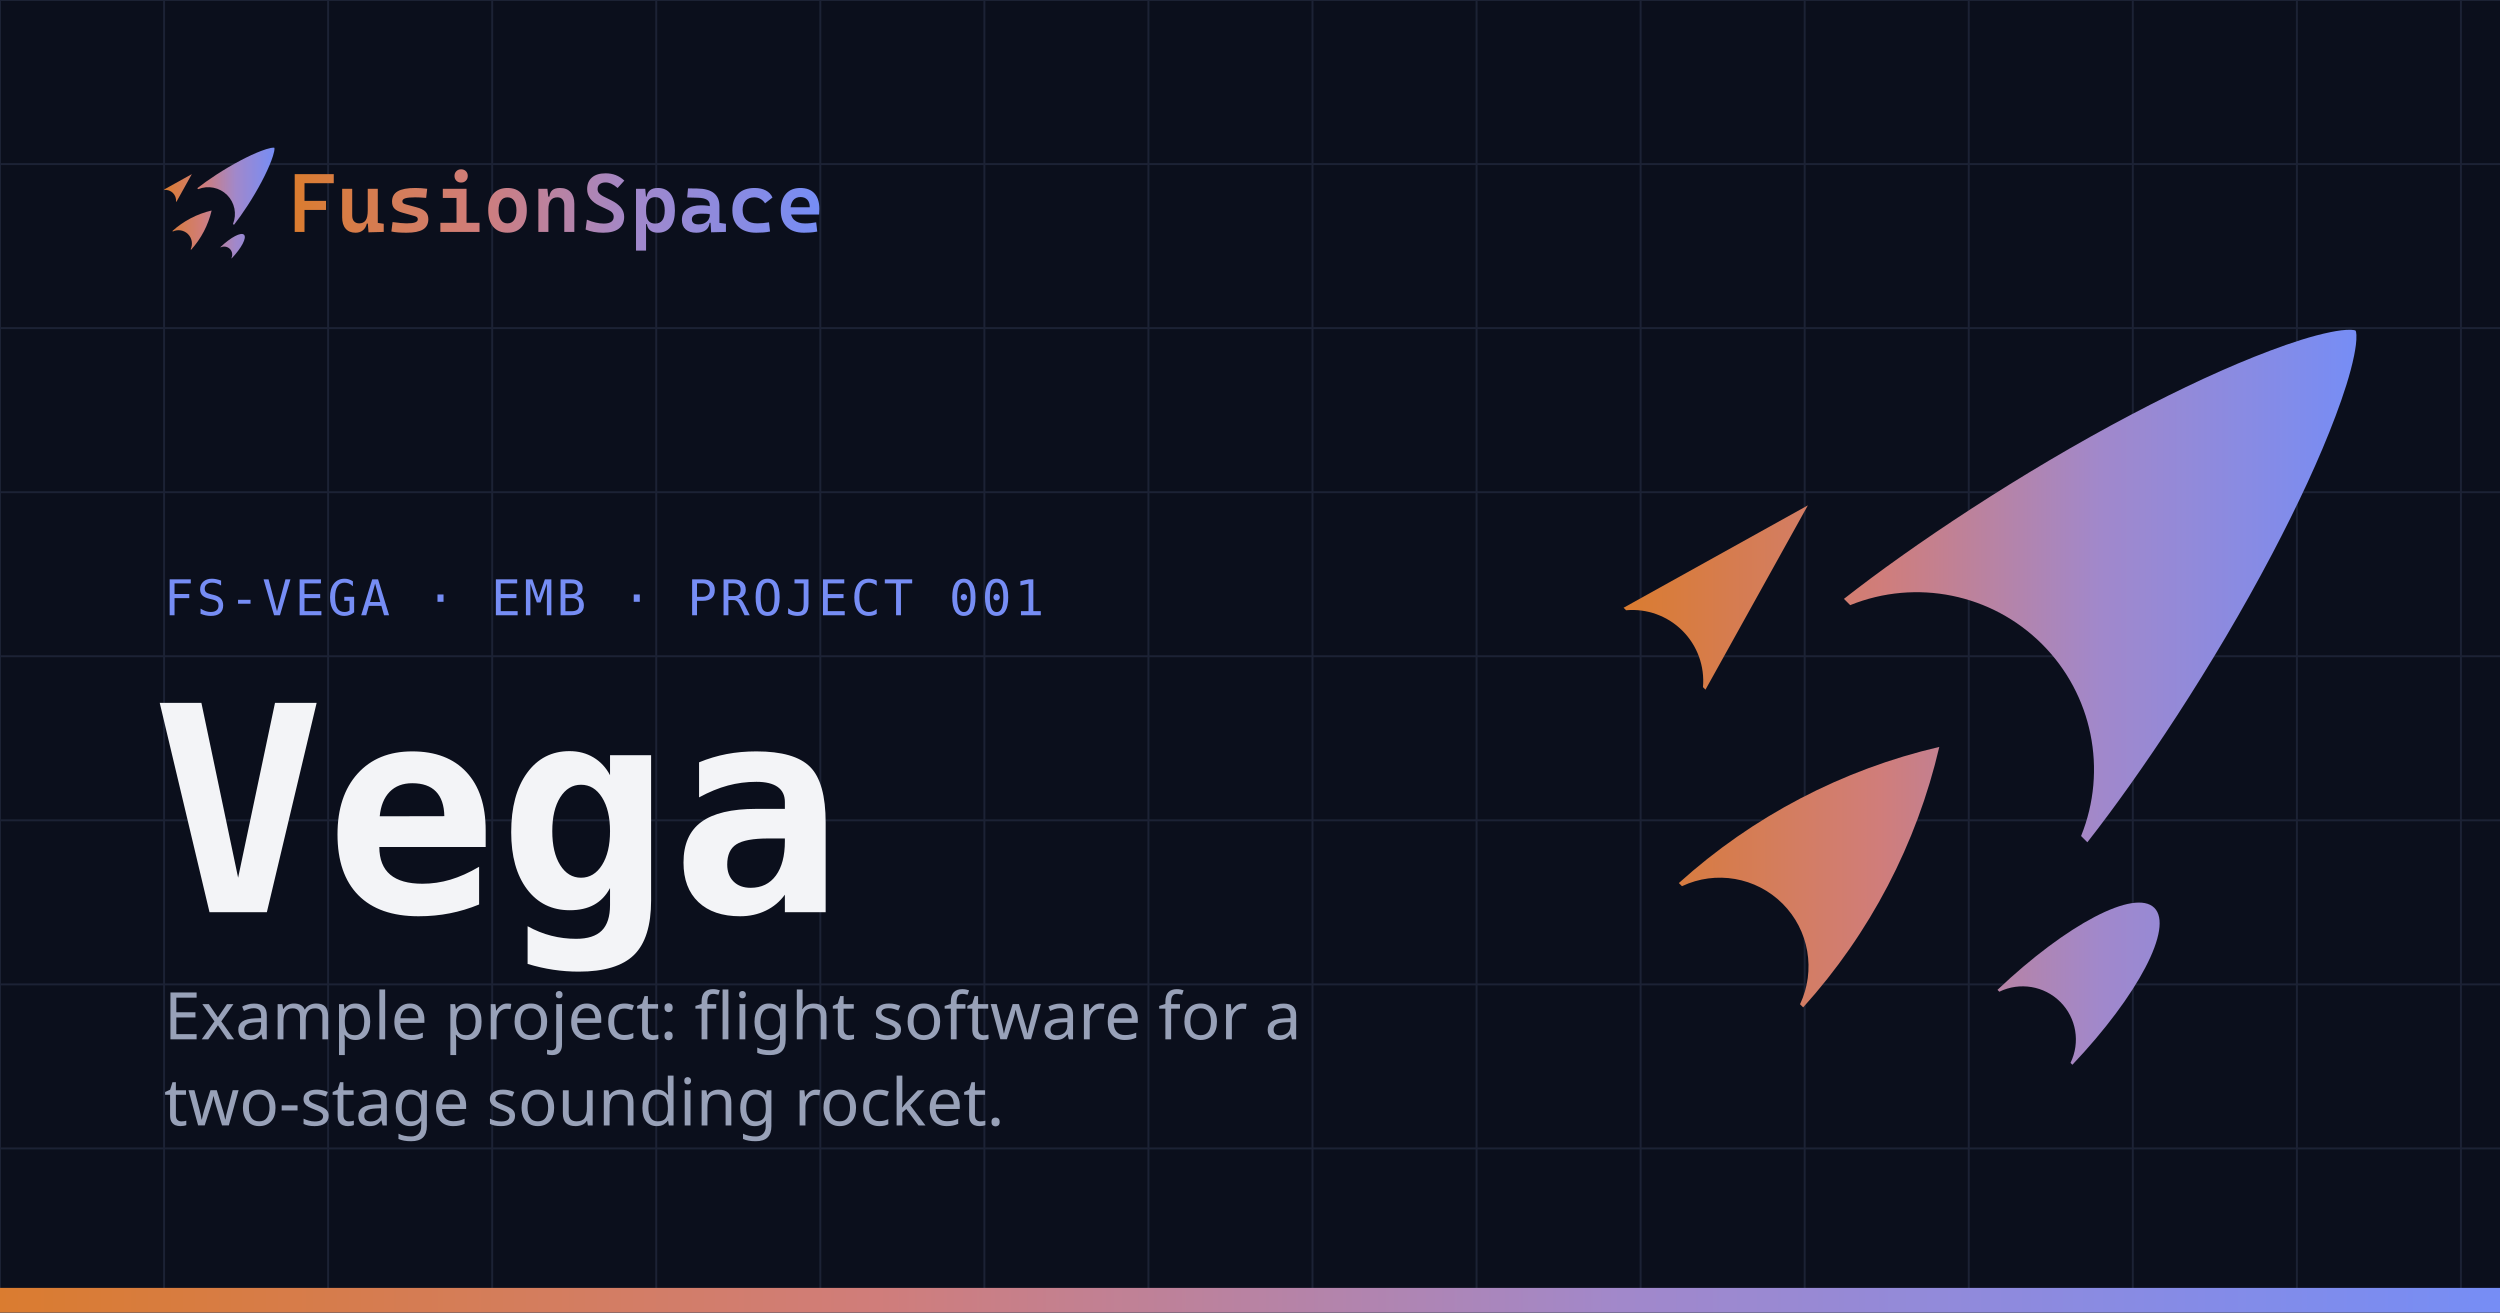
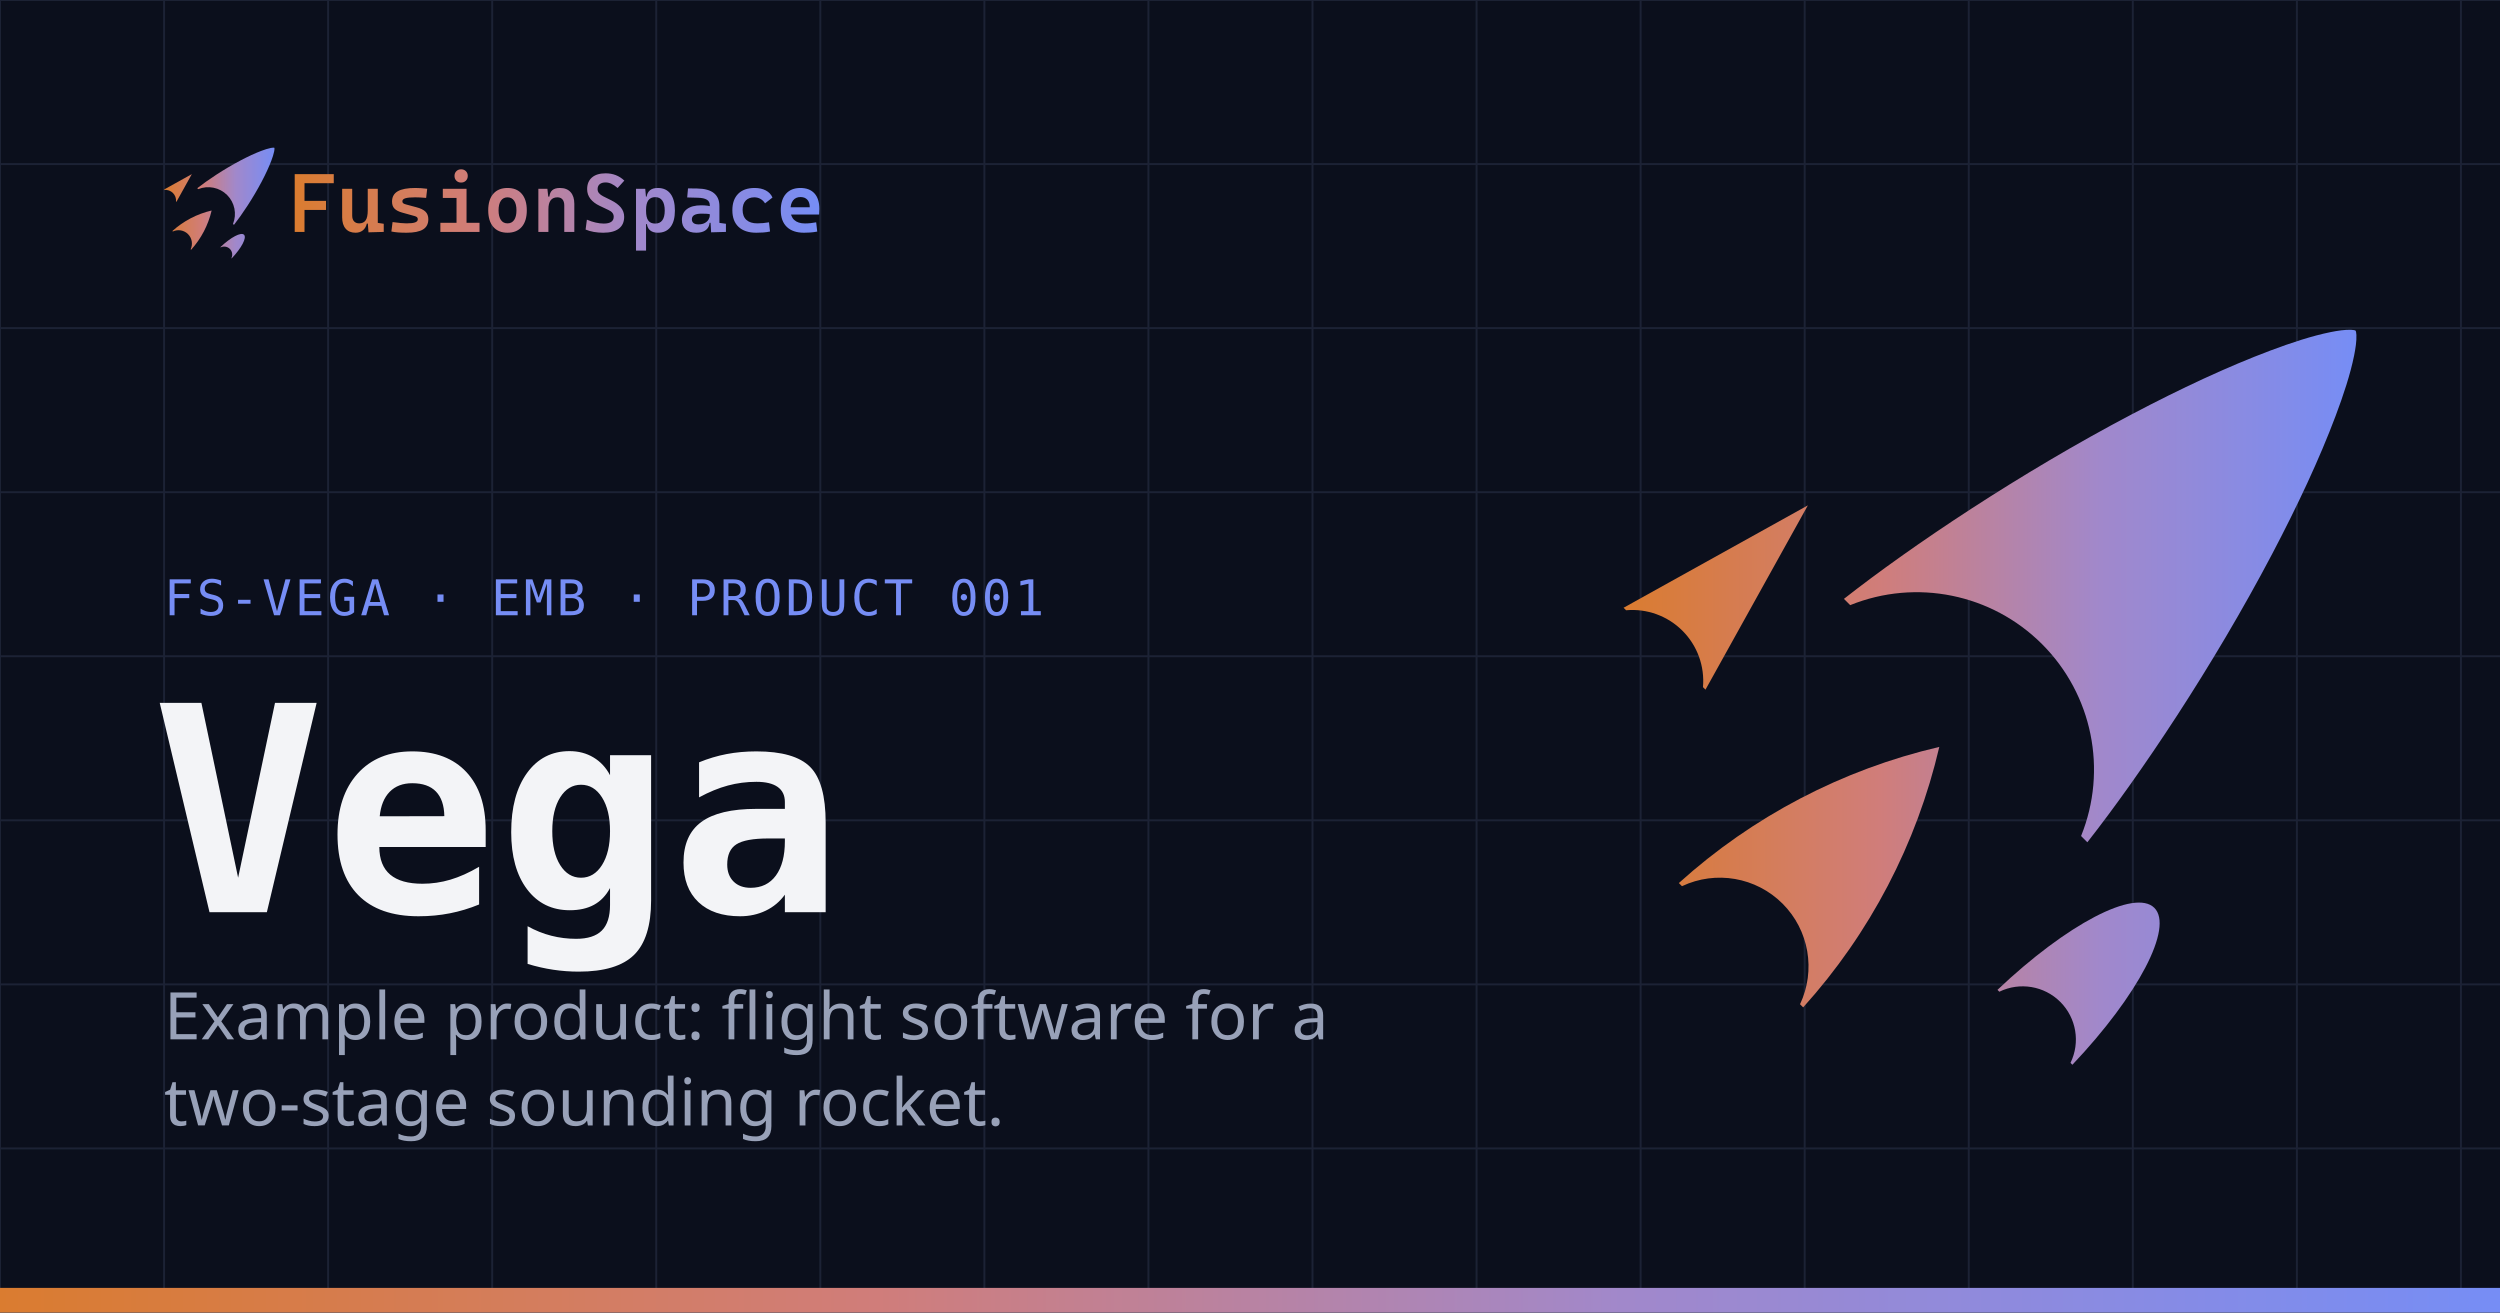
<svg xmlns="http://www.w3.org/2000/svg" width="1200" height="630" viewBox="0 0 1200 630" version="1.1">
  <defs id="defs">
    <linearGradient id="pb-strip" gradientUnits="userSpaceOnUse" x1="0" y1="0" x2="1200" y2="0">
      <stop offset="0.0" stop-color="#DA7C30" />
      <stop offset="0.35" stop-color="#D07D7A" />
      <stop offset="0.65" stop-color="#A188CB" />
      <stop offset="1.0" stop-color="#768DF5" />
    </linearGradient>
    <linearGradient id="pl-mg" gradientUnits="userSpaceOnUse" x1="0" y1="0" x2="114.668" y2="0">
      <stop offset="0.0" stop-color="#DA7C30" />
      <stop offset="0.35" stop-color="#D07D7A" />
      <stop offset="0.65" stop-color="#A188CB" />
      <stop offset="1.0" stop-color="#768DF5" />
    </linearGradient>
    <linearGradient id="pl-wg" gradientUnits="userSpaceOnUse" x1="135.668" y1="0" x2="680.485" y2="0">
      <stop offset="0.0" stop-color="#DA7C30" />
      <stop offset="0.35" stop-color="#D07D7A" />
      <stop offset="0.65" stop-color="#A188CB" />
      <stop offset="1.0" stop-color="#768DF5" />
    </linearGradient>
    <linearGradient id="pm-mg" gradientUnits="userSpaceOnUse" x1="0" y1="0" x2="199.422" y2="0">
      <stop offset="0.0" stop-color="#DA7C30" />
      <stop offset="0.35" stop-color="#D07D7A" />
      <stop offset="0.65" stop-color="#A188CB" />
      <stop offset="1.0" stop-color="#768DF5" />
    </linearGradient>
  </defs>
  <g id="layer-background">
    <rect width="1200" height="630" fill="#0B0F1C" />
    <path d="M0,0V630M78.75,0V630M157.5,0V630M236.25,0V630M315,0V630M393.75,0V630M472.5,0V630M551.25,0V630M630,0V630M708.75,0V630M787.5,0V630M866.25,0V630M945,0V630M1023.75,0V630M1102.5,0V630M1181.25,0V630M0,0H1200M0,78.75H1200M0,157.5H1200M0,236.25H1200M0,315H1200M0,393.75H1200M0,472.5H1200M0,551.25H1200M0,630H1200" stroke="#2A3248" stroke-width="0.938" opacity="0.55" fill="none" />
    <rect x="0" y="618.188" width="1200" height="11.812" fill="url(#pb-strip)" />
  </g>
  <g id="layer-brand">
    <g transform="translate(78.75 70.875) scale(0.462228)">
      <path fill="url(#pl-mg)" d="M49.4,65.267 A91.912,91.912 0 0 1 28.1,106.02 L27.609,105.529 A13.874,13.874 0 0 0 9.138,87.059 L8.648,86.568 A91.912,91.912 0 0 1 49.4,65.267 Z" />
      <path fill="url(#pl-mg)" d="M28.836,27.474 L12.816,56.31 L12.424,55.917 A11.099,11.099 0 0 0 0.392,43.886 L0,43.494 L28.836,27.474 Z" />
      <path fill="url(#pl-mg)" d="M83.048,90.452 A8.324,29.134 45 0 1 70.221,115 L69.927,114.706 A8.324,8.324 0 0 0 58.795,103.573 L58.5,103.279 A8.324,29.134 45 0 1 83.048,90.452 Z" />
      <path fill="url(#pl-mg)" d="M114.529,0.139 C114.596,0.206 114.647,0.551 114.66,0.82 C114.708,1.741 114.51,3.012 114.303,4.033 C113.71,6.967 112.634,10.223 111.404,13.495 C108.886,20.189 105.487,27.458 101.452,35.131 C92.22,52.684 80.843,69.636 72.564,80.19 L71.583,79.209 A27.747,27.747 0 0 0 35.459,43.085 L34.478,42.104 C45.032,33.824 61.983,22.447 79.536,13.216 C87.209,9.18 94.479,5.782 101.173,3.264 C104.444,2.034 107.7,0.957 110.634,0.364 C111.656,0.158 112.927,-0.04 113.848,0.007 C114.116,0.021 114.461,0.071 114.529,0.139 Z" />
      <path fill="url(#pl-wg)" d="M135.668 87.5V27.5H145.851V87.5ZM135.668 64.683V55.261H168.203V64.683ZM135.668 36.88V27.5H176.232V36.88ZM198.879 88.345Q192.203 88.345 188.57 84.141Q184.936 79.937 184.936 72.289V42.711H195.372V70.599Q195.372 74.444 197.316 76.535Q199.26 78.627 202.682 78.627Q207.077 78.627 209.295 75.521Q211.513 72.415 211.513 65.106L213.795 78.88H210.541Q209.485 83.444 206.422 85.894Q203.358 88.345 198.879 88.345ZM212.274 87.923 211.513 77.19V69.331H221.95V78.12L228.119 79.049V87.5ZM211.513 74.824V42.711H221.95V72.289ZM251.781 88.345Q246.668 88.345 242.865 88.028Q239.063 87.711 236.063 87.077L237.288 77.275Q242.232 77.951 245.781 78.289Q249.33 78.627 251.781 78.627Q257.95 78.627 260.717 77.613Q263.485 76.599 263.485 74.401Q263.485 73.007 262.682 72.246Q261.879 71.486 260.147 71.021L247.26 67.43Q241.936 65.951 239.337 63.352Q236.739 60.754 236.739 56.021Q236.739 48.754 242.633 45.31Q248.527 41.866 260.992 41.866Q264.034 41.866 267.013 42.077Q269.992 42.289 273.246 42.711L272.147 52.176Q268.471 51.838 265.703 51.711Q262.936 51.585 260.739 51.585Q253.767 51.585 250.619 52.556Q247.471 53.528 247.471 55.683Q247.471 57.12 248.401 57.796Q249.33 58.472 251.274 58.979L262.091 61.894Q268.386 63.5 271.408 66.415Q274.429 69.331 274.429 74.359Q274.429 81.542 268.915 84.944Q263.401 88.345 251.781 88.345ZM303.71 87.5V45.246H314.105V87.5ZM286.936 87.5V78.035H304.556V87.5ZM313.26 87.5V78.035H327.584V87.5ZM289.471 52.176V42.711H314.105V52.176ZM308.485 36.246Q305.485 36.246 303.541 34.303Q301.598 32.359 301.598 29.359Q301.598 26.359 303.541 24.415Q305.485 22.472 308.485 22.472Q311.485 22.472 313.429 24.415Q315.372 26.359 315.372 29.359Q315.372 32.359 313.429 34.303Q311.485 36.246 308.485 36.246ZM356.654 88.345Q347.147 88.345 341.886 82.261Q336.626 76.176 336.626 65.106Q336.626 53.993 341.886 47.93Q347.147 41.866 356.654 41.866Q366.203 41.866 371.443 47.93Q376.682 53.993 376.682 65.106Q376.682 76.176 371.443 82.261Q366.203 88.345 356.654 88.345ZM356.654 78.627Q361.133 78.627 363.541 75.099Q365.95 71.57 365.95 65.106Q365.95 58.599 363.52 55.092Q361.091 51.585 356.654 51.585Q352.217 51.585 349.788 55.092Q347.358 58.599 347.358 65.106Q347.358 71.57 349.788 75.099Q352.217 78.627 356.654 78.627ZM415.598 87.5V60.035Q415.598 55.979 413.739 53.782Q411.879 51.585 408.499 51.585Q399.119 51.585 399.119 64.007L396.499 50.824H400.133Q400.64 46.303 403.281 44.085Q405.922 41.866 411.161 41.866Q418.26 41.866 422.147 46.176Q426.034 50.486 426.034 58.345V87.5ZM388.682 87.5V42.711H398.063L399.119 52.176V87.5ZM455.992 88.345Q450.879 88.345 446.21 87.5Q441.541 86.655 437.739 85.049L439.091 74.782Q443.739 76.768 448.217 77.803Q452.696 78.838 456.668 78.838Q461.739 78.838 464.337 77.042Q466.936 75.246 466.936 71.782Q466.936 67.261 461.781 64.894L452.443 60.458Q446.147 57.5 442.746 53.148Q439.344 48.796 439.344 43.134Q439.344 35.275 444.351 30.965Q449.358 26.655 458.527 26.655Q464.274 26.655 469.112 28.535Q473.95 30.415 477.964 34.218L470.992 41.908Q467.739 39.035 464.675 37.577Q461.612 36.12 458.57 36.12Q454.598 36.12 452.401 37.915Q450.203 39.711 450.203 43.134Q450.203 45.5 451.703 47.296Q453.203 49.092 456.034 50.528L464.443 54.711Q470.908 57.923 474.351 62.127Q477.795 66.331 477.795 71.824Q477.795 79.894 472.239 84.12Q466.682 88.345 455.992 88.345ZM490.091 106.937V42.711H499.682L500.527 52.176V106.937ZM512.781 88.345Q507.922 88.345 504.964 86.063Q502.006 83.782 501.415 79.387H497.485L500.527 65.739Q500.527 72.415 502.788 75.627Q505.048 78.838 510.077 78.838Q514.936 78.838 517.429 75.415Q519.922 71.993 519.922 65.317Q519.922 58.556 517.386 54.965Q514.851 51.373 510.077 51.373Q505.344 51.373 502.936 54.606Q500.527 57.838 500.527 64.514L497.739 50.824H501.119Q501.837 46.43 504.71 44.148Q507.584 41.866 512.739 41.866Q521.316 41.866 525.901 47.908Q530.485 53.951 530.485 65.317Q530.485 76.514 525.901 82.43Q521.316 88.345 512.781 88.345ZM568.091 87.923 567.288 74.655 566.696 69.669V59.782Q566.696 55.852 563.612 54.014Q560.527 52.176 554.401 52.007L543.246 51.711L544.091 42.289L553.556 42.415Q565.302 42.585 571.006 47.211Q576.71 51.838 576.71 60.711V78.12L583.471 79.049V87.5ZM552.668 88.345Q545.57 88.345 541.661 84.88Q537.753 81.415 537.753 75.077Q537.753 67.725 542.992 63.796Q548.232 59.866 557.823 59.866Q561.626 59.866 564.499 60.289Q567.372 60.711 569.992 61.599L568.133 69.373Q565.386 68.739 563.02 68.634Q560.654 68.528 558.077 68.528Q548.105 68.528 548.105 74.401Q548.105 76.979 549.858 78.331Q551.612 79.683 554.95 79.683Q558.837 79.683 561.457 78.268Q564.077 76.852 565.386 74.676Q566.696 72.5 566.696 70.176V66.542L568.725 78.035H565.133L566.612 76.683Q566.527 80.57 564.816 83.169Q563.105 85.768 560.02 87.056Q556.936 88.345 552.668 88.345ZM615.034 88.345Q603.119 88.345 596.633 82.324Q590.147 76.303 590.147 65.021Q590.147 54.035 596.147 47.951Q602.147 41.866 613.302 41.866Q620.105 41.866 624.943 44.465Q629.781 47.063 631.809 51.796L624.077 57.838Q622.217 54.838 619.323 53.211Q616.429 51.585 612.964 51.585Q607.217 51.585 604.006 54.965Q600.795 58.345 600.795 64.599Q600.795 71.444 604.746 75.035Q608.696 78.627 616.048 78.627Q619.133 78.627 622.196 78.331Q625.26 78.035 628.175 77.528L629.274 87.077Q625.851 87.838 622.175 88.092Q618.499 88.345 615.034 88.345ZM664.556 88.345Q653.02 88.345 646.725 82.324Q640.429 76.303 640.429 65.021Q640.429 54.035 645.774 47.951Q651.119 41.866 660.837 41.866Q670.217 41.866 675.351 47.444Q680.485 53.021 680.485 63.627Q680.485 66.711 680.232 69.415H647.95V61.894H670.513Q670.513 56.782 667.978 54.035Q665.443 51.289 660.922 51.289Q655.978 51.289 653.232 54.754Q650.485 58.218 650.485 64.599Q650.485 71.486 654.415 75.099Q658.344 78.711 665.57 78.711Q668.527 78.711 671.379 78.394Q674.232 78.077 677.189 77.528L678.288 87.162Q674.147 87.923 670.682 88.134Q667.217 88.345 664.556 88.345Z" />
    </g>
    <g transform="translate(779.314 158.287) scale(1.764)">
      <path fill="url(#pm-mg)" d="M85.914,113.508 A159.848,159.848 0 0 1 48.869,184.382 L48.016,183.529 A24.128,24.128 0 0 0 15.893,151.406 L15.04,150.553 A159.848,159.848 0 0 1 85.914,113.508 Z" />
      <path fill="url(#pm-mg)" d="M50.149,47.781 L22.289,97.93 L21.606,97.248 A19.302,19.302 0 0 0 0.682,76.324 L0,75.642 L50.149,47.781 Z" />
      <path fill="url(#pm-mg)" d="M144.432,157.307 A14.477,50.669 45 0 1 122.124,200 L121.612,199.488 A14.477,14.477 0 0 0 102.251,180.127 L101.74,179.615 A14.477,50.669 45 0 1 144.432,157.307 Z" />
      <path fill="url(#pm-mg)" d="M199.181,0.241 C199.298,0.359 199.385,0.959 199.41,1.426 C199.492,3.027 199.147,5.238 198.788,7.014 C197.757,12.117 195.885,17.78 193.745,23.469 C189.367,35.111 183.456,47.753 176.438,61.098 C160.383,91.625 140.597,121.106 126.198,139.461 L124.492,137.755 A48.256,48.256 0 0 0 61.667,74.93 L59.961,73.224 C78.316,58.825 107.797,39.039 138.324,22.984 C151.669,15.965 164.31,10.055 175.953,5.676 C181.642,3.537 187.305,1.665 192.407,0.634 C194.184,0.275 196.395,-0.07 197.996,0.012 C198.463,0.036 199.063,0.124 199.181,0.241 Z" />
    </g>
  </g>
  <g id="layer-text-edit-me">
-     <text x="78.75" y="295.312" text-anchor="start" fill="#768DF5" style="font-family:'Cascadia Mono',monospace;font-weight:400;font-size:23.625px;letter-spacing:1.477px">FS-VEGA · EMB · PROJECT 001</text>
+     <text x="78.75" y="295.312" text-anchor="start" fill="#768DF5" style="font-family:'Cascadia Mono',monospace;font-weight:400;font-size:23.625px;letter-spacing:1.477px">FS-VEGA · EMB · PRODUCT 001</text>
    <text x="72.844" y="437.85" text-anchor="start" fill="#F3F4F7" style="font-family:'Cascadia Mono',monospace;font-weight:600;font-size:137.812px">Vega</text>
-     <text x="78.75" y="498.881" text-anchor="start" fill="#98A1B8" style="font-family:Archivo,sans-serif;font-weight:400;font-size:31.5px">Example project: flight software for a</text>
+     <text x="78.75" y="498.881" text-anchor="start" fill="#98A1B8" style="font-family:Archivo,sans-serif;font-weight:400;font-size:31.5px">Example product: flight software for a</text>
    <text x="78.75" y="540.225" text-anchor="start" fill="#98A1B8" style="font-family:Archivo,sans-serif;font-weight:400;font-size:31.5px">two-stage sounding rocket.</text>
  </g>
</svg>
